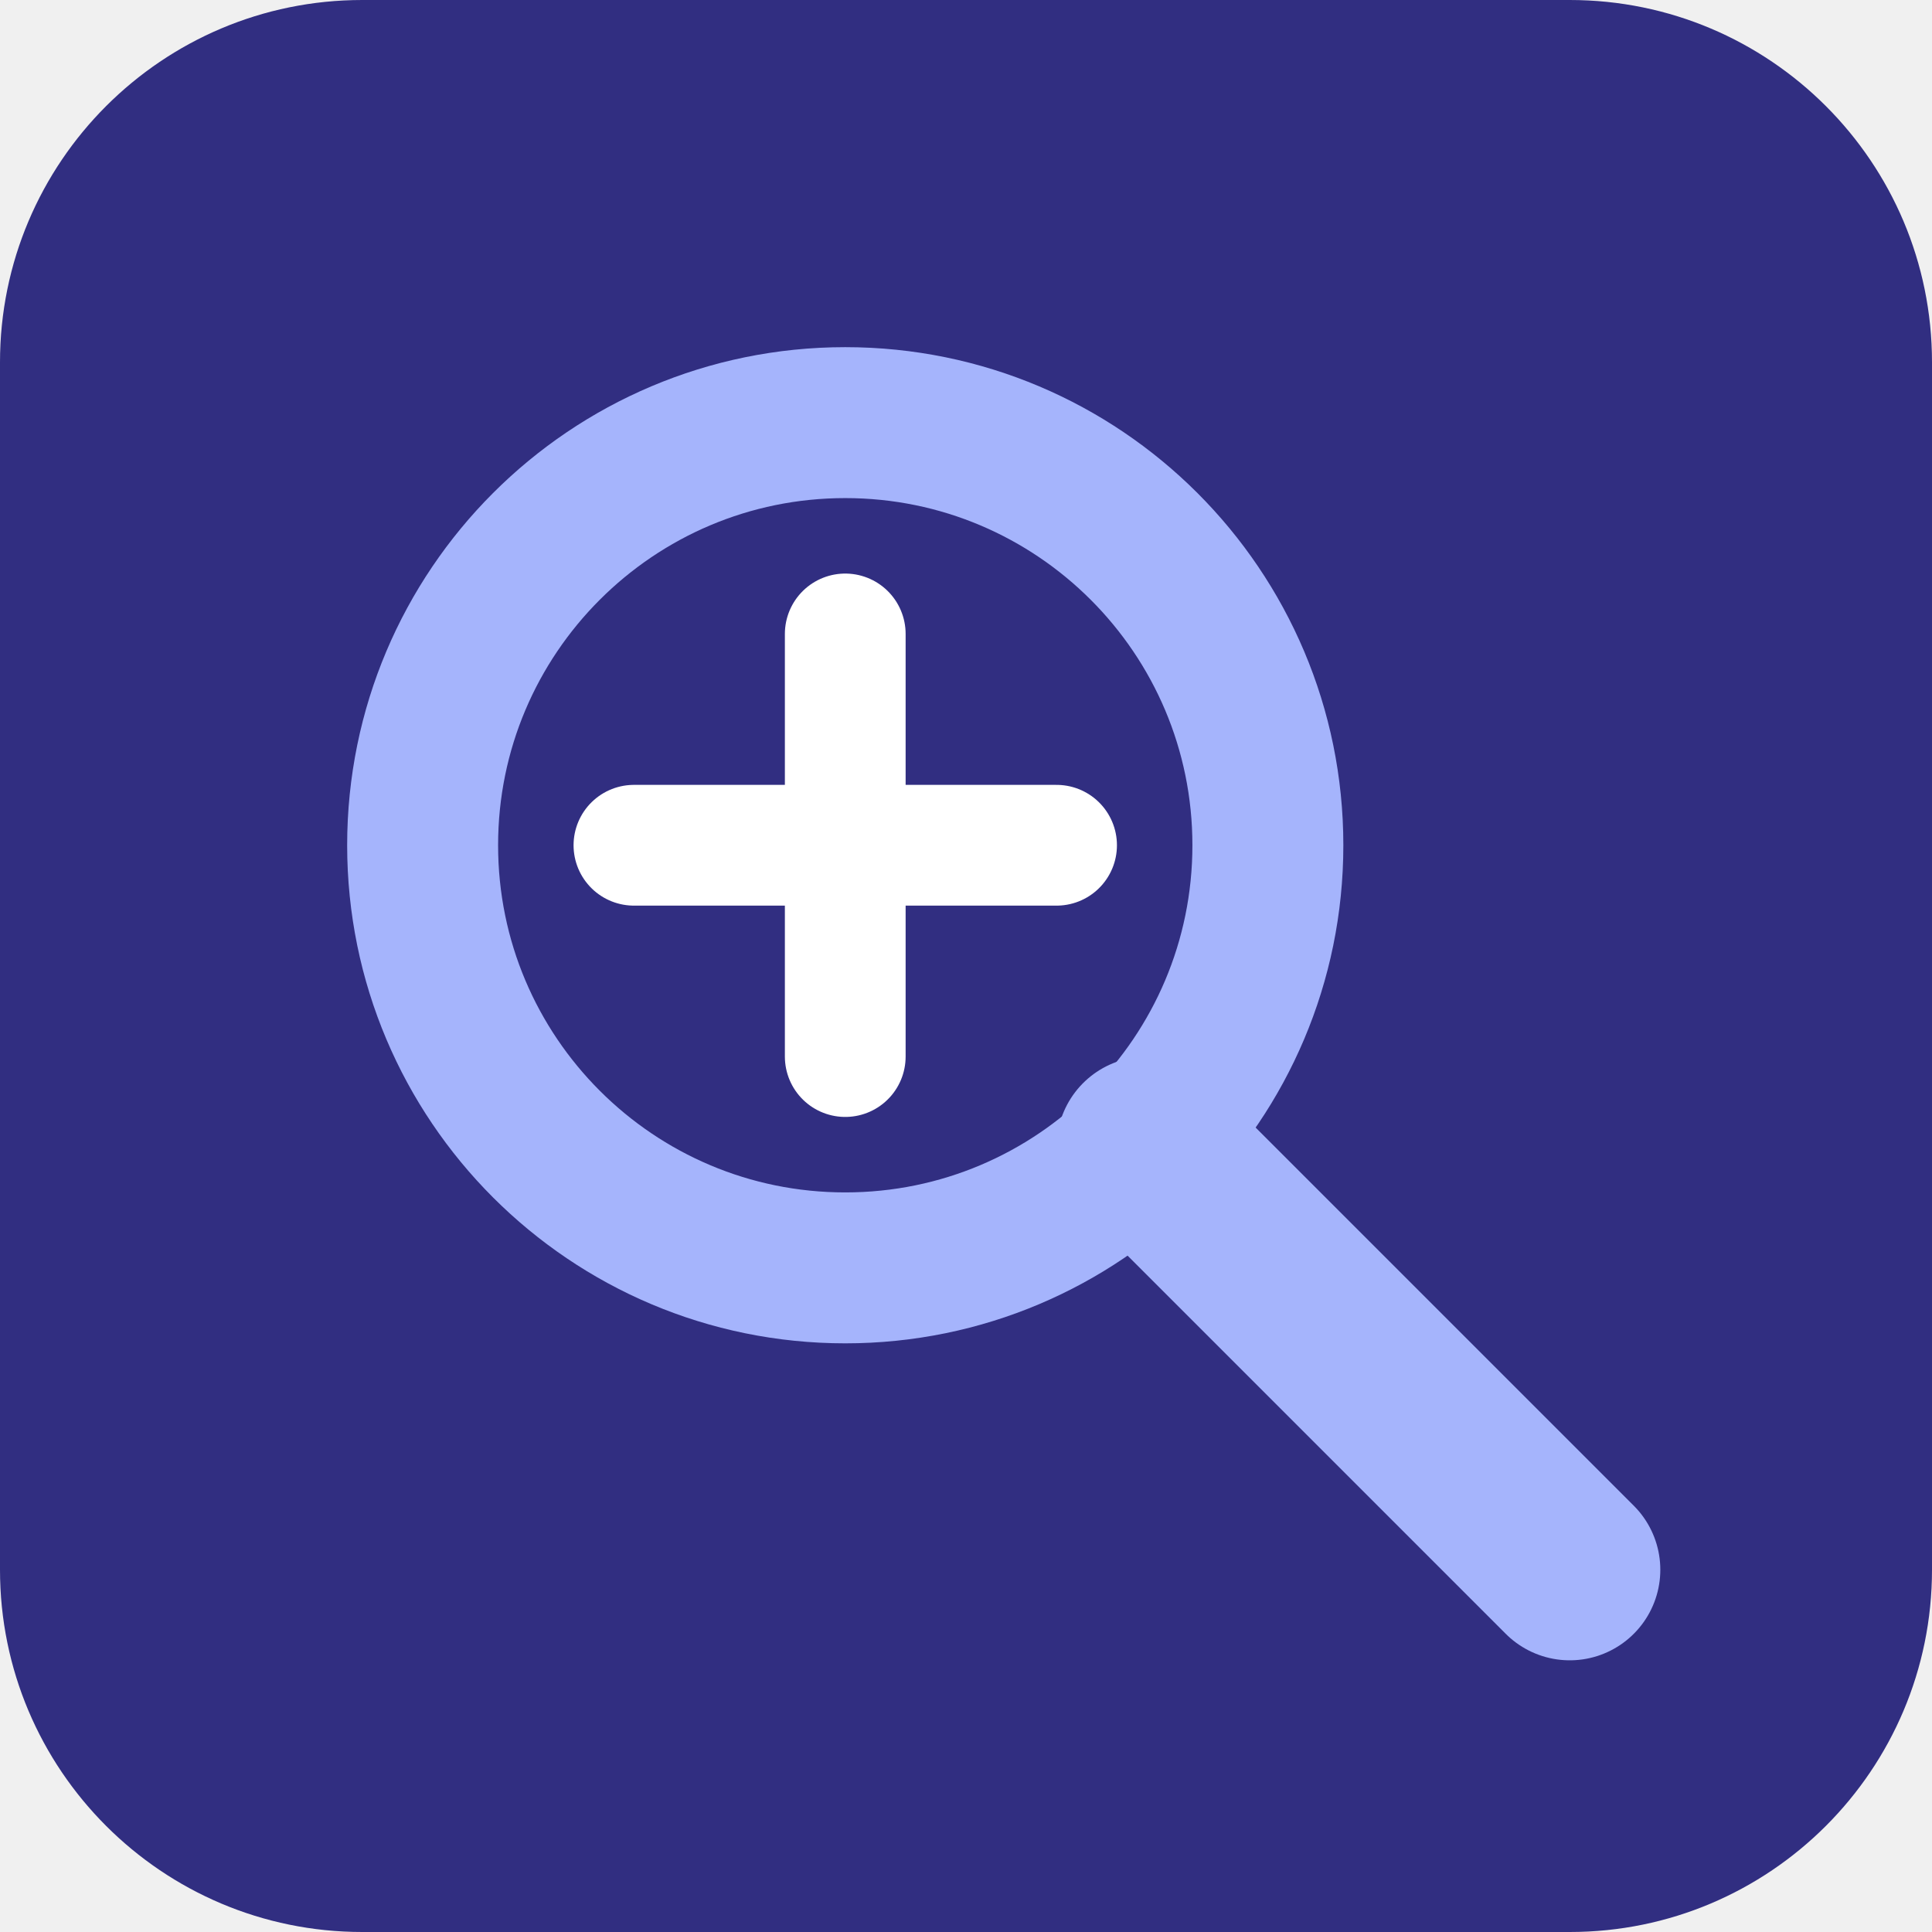
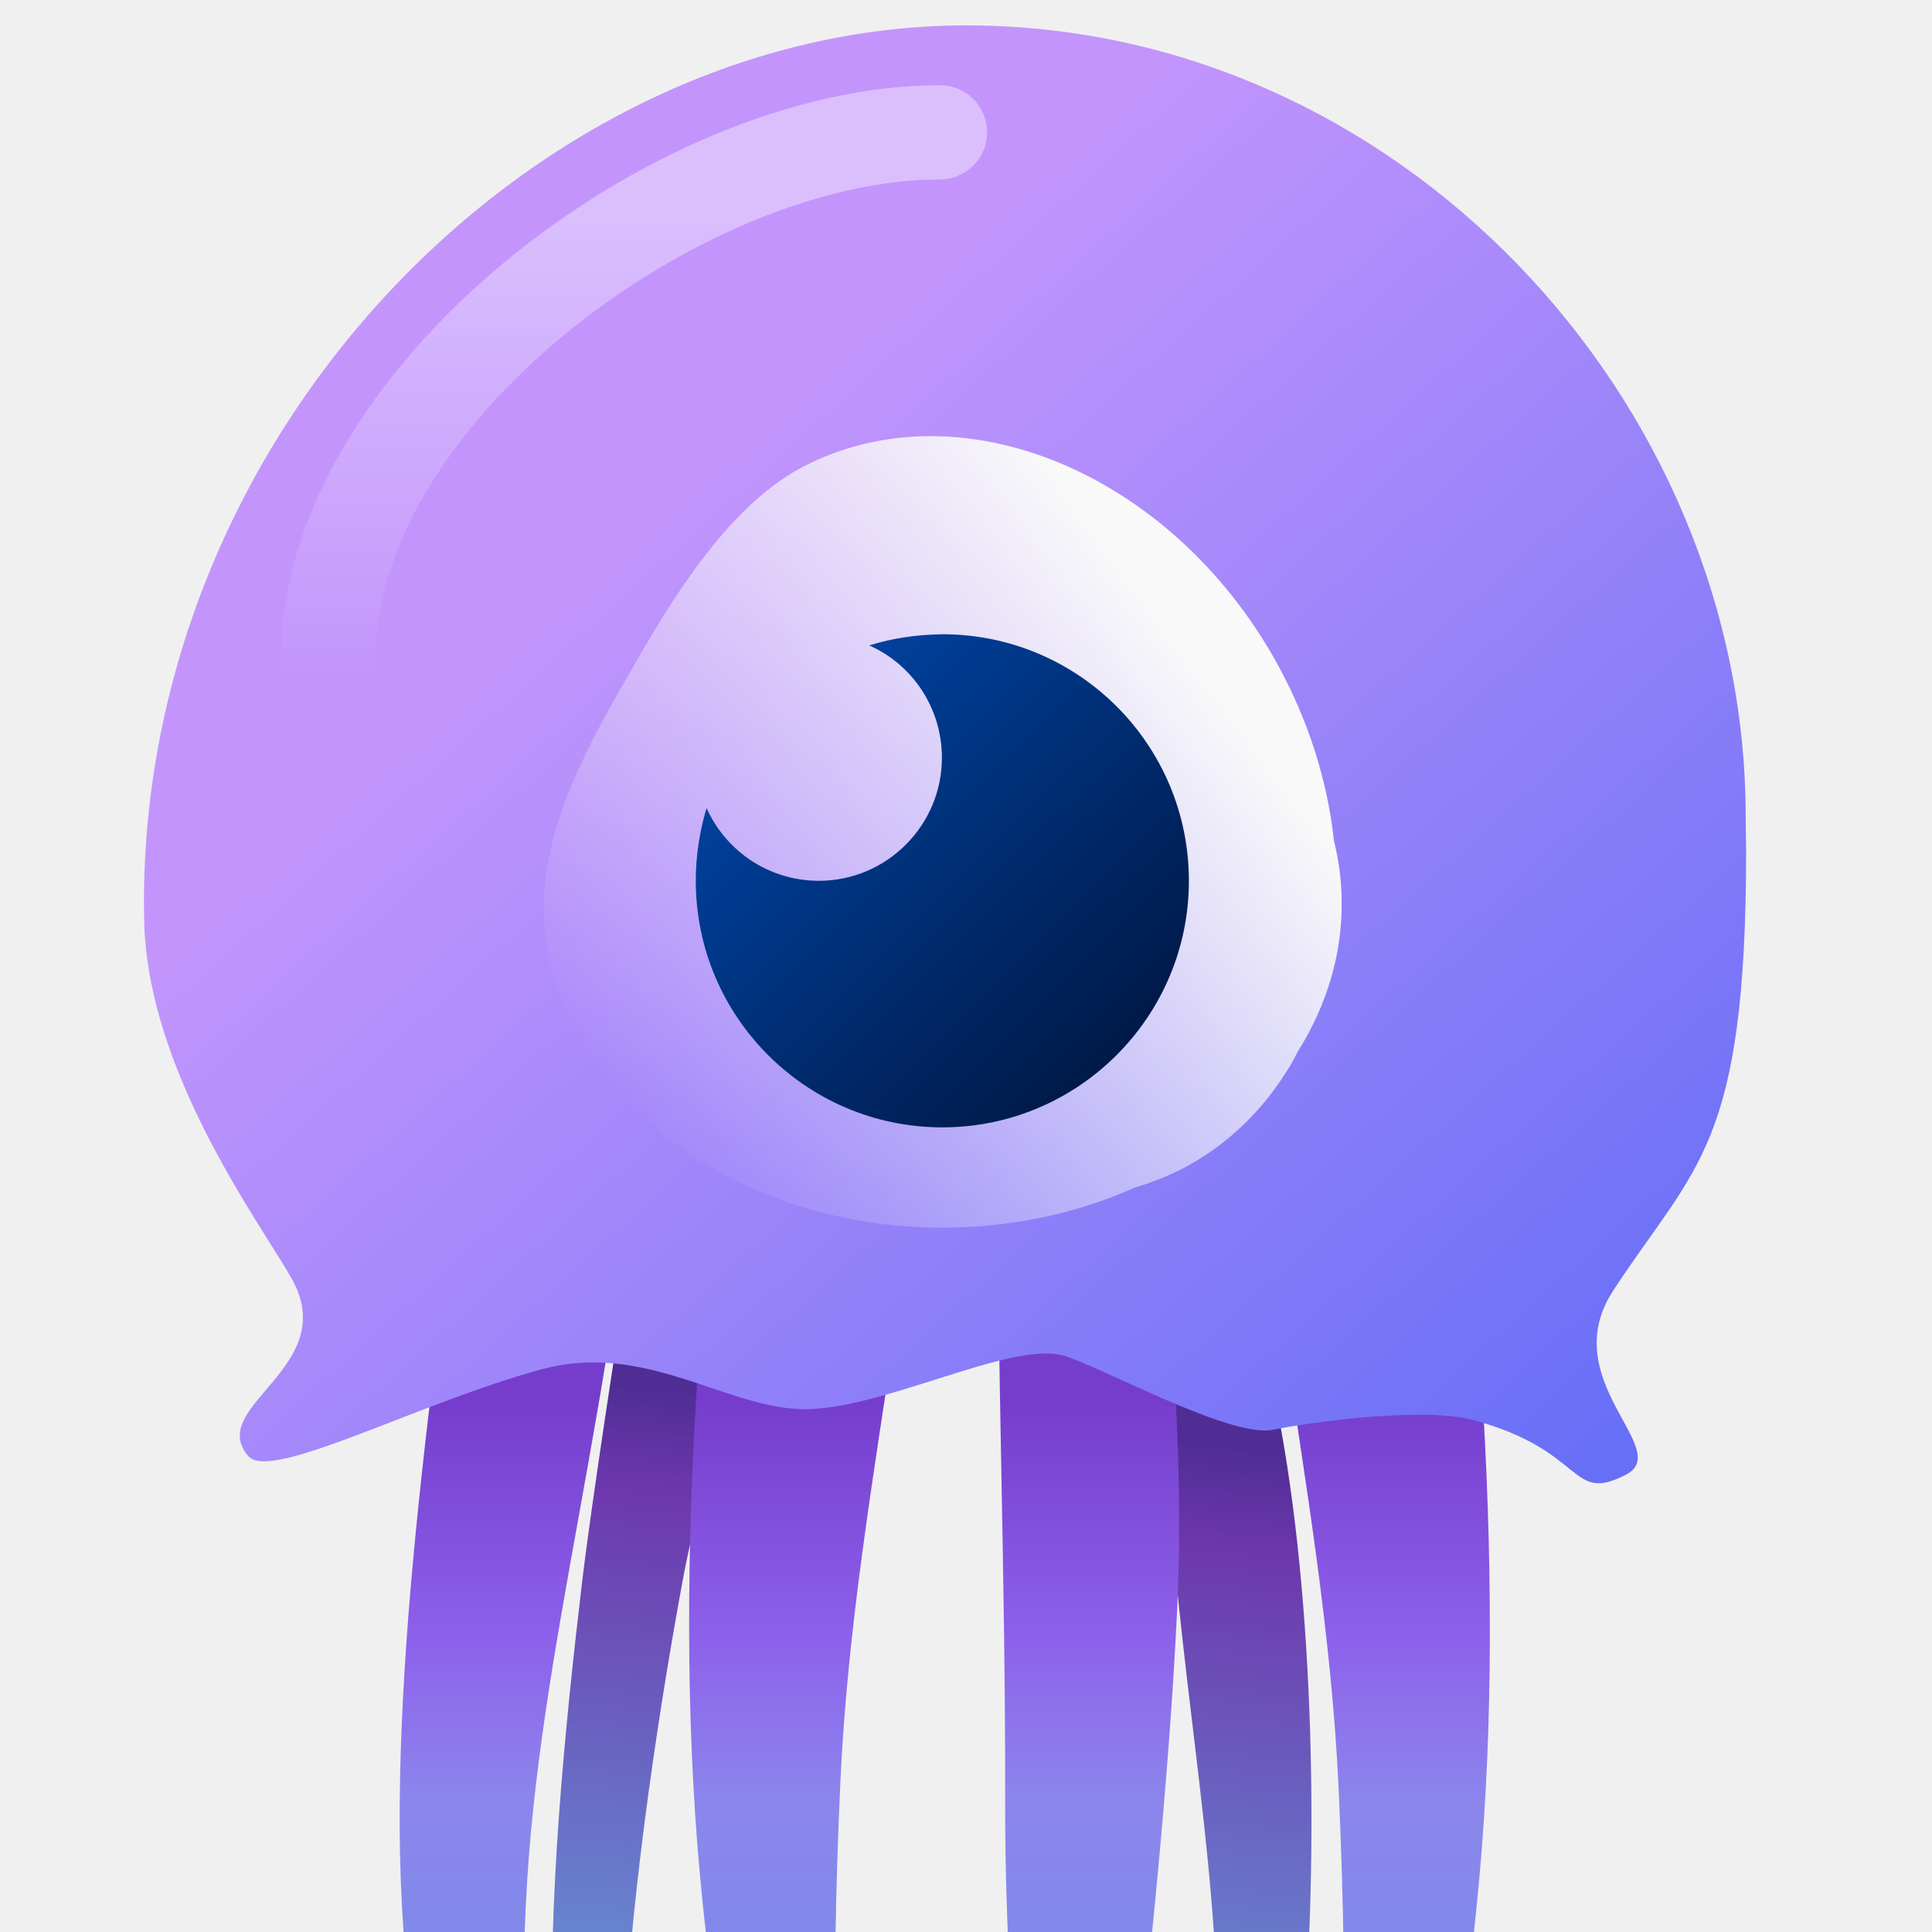
- <svg xmlns="http://www.w3.org/2000/svg" viewBox="0 0 64 64">
-   <rect width="64" height="64" rx="12" fill="#312e81" />
-   <circle cx="28" cy="28" r="14" fill="none" stroke="#a5b4fc" stroke-width="5" />
-   <path d="M38 38l14 14" stroke="#a5b4fc" stroke-width="6" stroke-linecap="round" />
-   <path d="M28 21v14M21 28h14" stroke="#fff" stroke-width="4" stroke-linecap="round" />
+ <svg xmlns="http://www.w3.org/2000/svg" xml:space="preserve" viewBox="0 0 449 449">
+   <linearGradient id="a" x1="-2254.016" x2="-2267.51" y1="-2831.433" y2="-2961.618" gradientTransform="matrix(1.75 0 0 -1.75 4099.705 -4631.96)" gradientUnits="userSpaceOnUse">
+     <stop offset="0" style="stop-color:#502d95" />
+     <stop offset=".1" style="stop-color:#6d37ac" />
+     <stop offset=".57" style="stop-color:#6786d1" />
+   </linearGradient>
+   <path d="m170.9 314-27-6s-6.2 39.6-8.6 59.5c-3.8 32.1-8.4 76.5-6.6 110.5 2 37.4 12.2 73.4 15.6 73.4s-1.8-22.9.5-73.3c1.5-33.6 7.1-74 13.8-110.5 3.3-18 12.9-53.4 12.9-53.4h-.6z" style="fill:url(#a)" />
+   <linearGradient id="b" x1="-2175.81" x2="-2189.303" y1="-2839.483" y2="-2969.721" gradientTransform="matrix(1.75 0 0 -1.75 4099.705 -4631.96)" gradientUnits="userSpaceOnUse">
+     <stop offset="0" style="stop-color:#502d95" />
+     <stop offset=".1" style="stop-color:#6d37ac" />
+     <stop offset=".57" style="stop-color:#6786d1" />
+   </linearGradient>
+   <path d="M284.8 311.2h8.3c11.1 41.4 13.2 101.1 10.8 146.1-2.6 49.5-16.2 97.2-20.6 97.2s2.4-30.3-.7-97.1C280.4 412.9 271 371 270 311.2z" style="fill:url(#b)" />
+   <linearGradient id="c" x1="-1831.757" x2="-1831.757" y1="-2576.996" y2="-2695.45" gradientTransform="matrix(2.12 0 0 -2.12 4199.46 -5137.32)" gradientUnits="userSpaceOnUse">
+     <stop offset="0" style="stop-color:#763dcd" />
+     <stop offset=".22" style="stop-color:#8d61eb" />
+     <stop offset=".37" style="stop-color:#8c86ec" />
+     <stop offset=".64" style="stop-color:#748ce8" />
+     <stop offset=".9" style="stop-color:#6ba1e6" />
+   </linearGradient>
+   <path d="M309.8 181.6h13.3c17.8 66.2 26.1 161.9 22.2 234-4.2 79.4-25.9 155.7-33.1 155.7s3.8-48.6-1.1-155.6c-3.3-71.4-23.5-138.4-25.1-234.2z" style="fill:url(#c)" />
+   <linearGradient id="d" x1="-1891.134" x2="-1891.134" y1="-2576.996" y2="-2695.45" gradientTransform="matrix(2.12 0 0 -2.12 4199.46 -5137.32)" gradientUnits="userSpaceOnUse">
+     <stop offset="0" style="stop-color:#763dcd" />
+     <stop offset=".22" style="stop-color:#8d61eb" />
+     <stop offset=".37" style="stop-color:#8c86ec" />
+     <stop offset=".64" style="stop-color:#748ce8" />
+     <stop offset=".9" style="stop-color:#6ba1e6" />
+   </linearGradient>
+   <path d="M196.6 180.1h-13.3c-17.8 66.2-26.1 161.9-22.2 234 4.2 79.4 25.9 155.7 33.1 155.7s-3.8-48.6 1.1-155.6c3.3-71.4 23.5-138.4 25.1-234.2h-23.8z" style="fill:url(#d)" />
+   <linearGradient id="e" x1="-1922.004" x2="-1922.004" y1="-2576.996" y2="-2695.45" gradientTransform="matrix(2.12 0 0 -2.12 4199.46 -5137.32)" gradientUnits="userSpaceOnUse">
+     <stop offset="0" style="stop-color:#763dcd" />
+     <stop offset=".22" style="stop-color:#8d61eb" />
+     <stop offset=".37" style="stop-color:#8c86ec" />
+     <stop offset=".64" style="stop-color:#748ce8" />
+     <stop offset=".9" style="stop-color:#6ba1e6" />
+   </linearGradient>
+   <path d="m155.6 150-30.2-10.8s-11.1 70.7-15.3 106.2c-6.7 57.3-20 136.6-16.7 197.3 3.6 66.8 21.8 131.1 27.8 131.1s-3.2-40.9 1-131c2.8-60.1 21.2-117 27.4-197.4 2.5-31.9 7.3-95.5 7.3-95.5z" style="fill:url(#e)" />
+   <linearGradient id="f" x1="-1862.421" x2="-1862.421" y1="-2576.996" y2="-2695.45" gradientTransform="matrix(2.12 0 0 -2.12 4199.46 -5137.32)" gradientUnits="userSpaceOnUse">
+     <stop offset="0" style="stop-color:#763dcd" />
+     <stop offset=".22" style="stop-color:#8d61eb" />
+     <stop offset=".37" style="stop-color:#8c86ec" />
+     <stop offset=".64" style="stop-color:#748ce8" />
+     <stop offset=".9" style="stop-color:#6ba1e6" />
+   </linearGradient>
+   <path d="m255.5 181.6-27.3 4.6s3.6 53 3.6 83.1c0 48.9 1.9 98.2 1.8 149.5-.2 58.9 9.7 157.6 14.8 157.6s21.7-127 25.2-203c2.3-50.7-5.2-95.1-6.5-125.4-1.2-27-5-63.4-5-63.4z" style="fill:url(#f)" />
+   <linearGradient id="g" x1="-1735.548" x2="-1586.936" y1="-2673.095" y2="-2838.19" gradientTransform="matrix(1.79 0 0 -1.79 3246.155 -4657.91)" gradientUnits="userSpaceOnUse">
+     <stop offset="0" style="stop-color:#c395fc" />
+     <stop offset="1" style="stop-color:#4f65f5" />
+   </linearGradient>
+   <path d="M405.8 197.7c0 68.8-11.7 73-30.8 102.1-13.8 20.9 14.1 37.1 2.9 42.9-13.3 6.9-9.1-5.6-35.6-12.7-11.5-3-36.5.3-46.6 2.3-10 1.9-40.6-15.1-48.7-17.3-12.1-3.3-41.8 12.5-59.9 12.5s-37-15.8-61.1-9.3c-28.6 7.7-63.1 26.3-68.3 20.2-10-11.7 21.9-20.6 10-41.4-7.5-13.2-33.4-47.9-34.2-83-2.4-112.8 91-208.1 191.1-208.1s181.1 86.8 181.1 183.9" style="fill:url(#g)" />
+   <linearGradient id="h" x1="-1059.872" x2="-1059.872" y1="-6378.031" y2="-6594.775" gradientTransform="matrix(.51 0 0 -.51 687.865 -3205.53)" gradientUnits="userSpaceOnUse">
+     <stop offset="0" style="stop-color:#fff;stop-opacity:.4" />
+     <stop offset="1" style="stop-color:#fff;stop-opacity:0" />
+   </linearGradient>
+   <path d="M218.4 41.7C163.7 41.7 87.3 98.3 87.3 153c0 6.1-4.9 11-11 11s-11-4.9-11-11c0-66.8 86.2-133.2 153.1-133.2 6.1 0 11 4.9 11 11s-5 10.9-11 10.9" style="fill-rule:evenodd;clip-rule:evenodd;fill:url(#h)" />
+   <linearGradient id="i" x1="-1351.382" x2="-1485.195" y1="-3908.894" y2="-4007.24" gradientTransform="matrix(1.02 0 0 -1.02 1657.5 -3832.45)" gradientUnits="userSpaceOnUse">
+     <stop offset="0" style="stop-color:#f9f9f9" />
+     <stop offset="1" style="stop-color:#f9f9f9;stop-opacity:0" />
+   </linearGradient>
+   <path d="M299.3 248.5c-5.8 9.5-13.7 17.1-23 22.3-4 2.2-8.2 3.9-12.6 5.2-13.1 5.9-27.7 9-42.6 9.3-50.8.9-93-31.6-94.7-72.8-.8-20.2 11.3-41.2 20.6-57.3 7.9-13.7 21.5-37.2 39.4-46.6 36.5-19.2 85.8 1.1 110.4 45.6 7.1 12.9 11.7 27 13.2 41.1 1.1 4.6 1.8 9.3 1.8 14 .2 12.2-3.4 24.3-10.2 35.1-.7 1.4-1.4 2.7-2.2 4 0 .1-.1.1-.1.1" style="fill:url(#i)" />
+   <linearGradient id="j" x1="-1293.035" x2="-1228.344" y1="-3139.552" y2="-3205.578" gradientTransform="matrix(1.43 0 0 -1.43 2027.665 -4326.01)" gradientUnits="userSpaceOnUse">
+     <stop offset="0" style="stop-color:#0043a2" />
+     <stop offset="1" style="stop-color:#00133a" />
+   </linearGradient>
+   <path d="M219 147.4c31.7 0 57.3 25.7 57.3 57.3S250.6 262 219 262s-57.3-25.7-57.3-57.3c0-5.9.9-11.5 2.5-16.9 4.5 10 14.5 16.9 26.1 16.9 15.8 0 28.6-12.9 28.6-28.6 0-11.6-6.9-21.7-16.9-26.1 5.4-1.7 11-2.5 17-2.6" style="fill:url(#j)" />
</svg>
